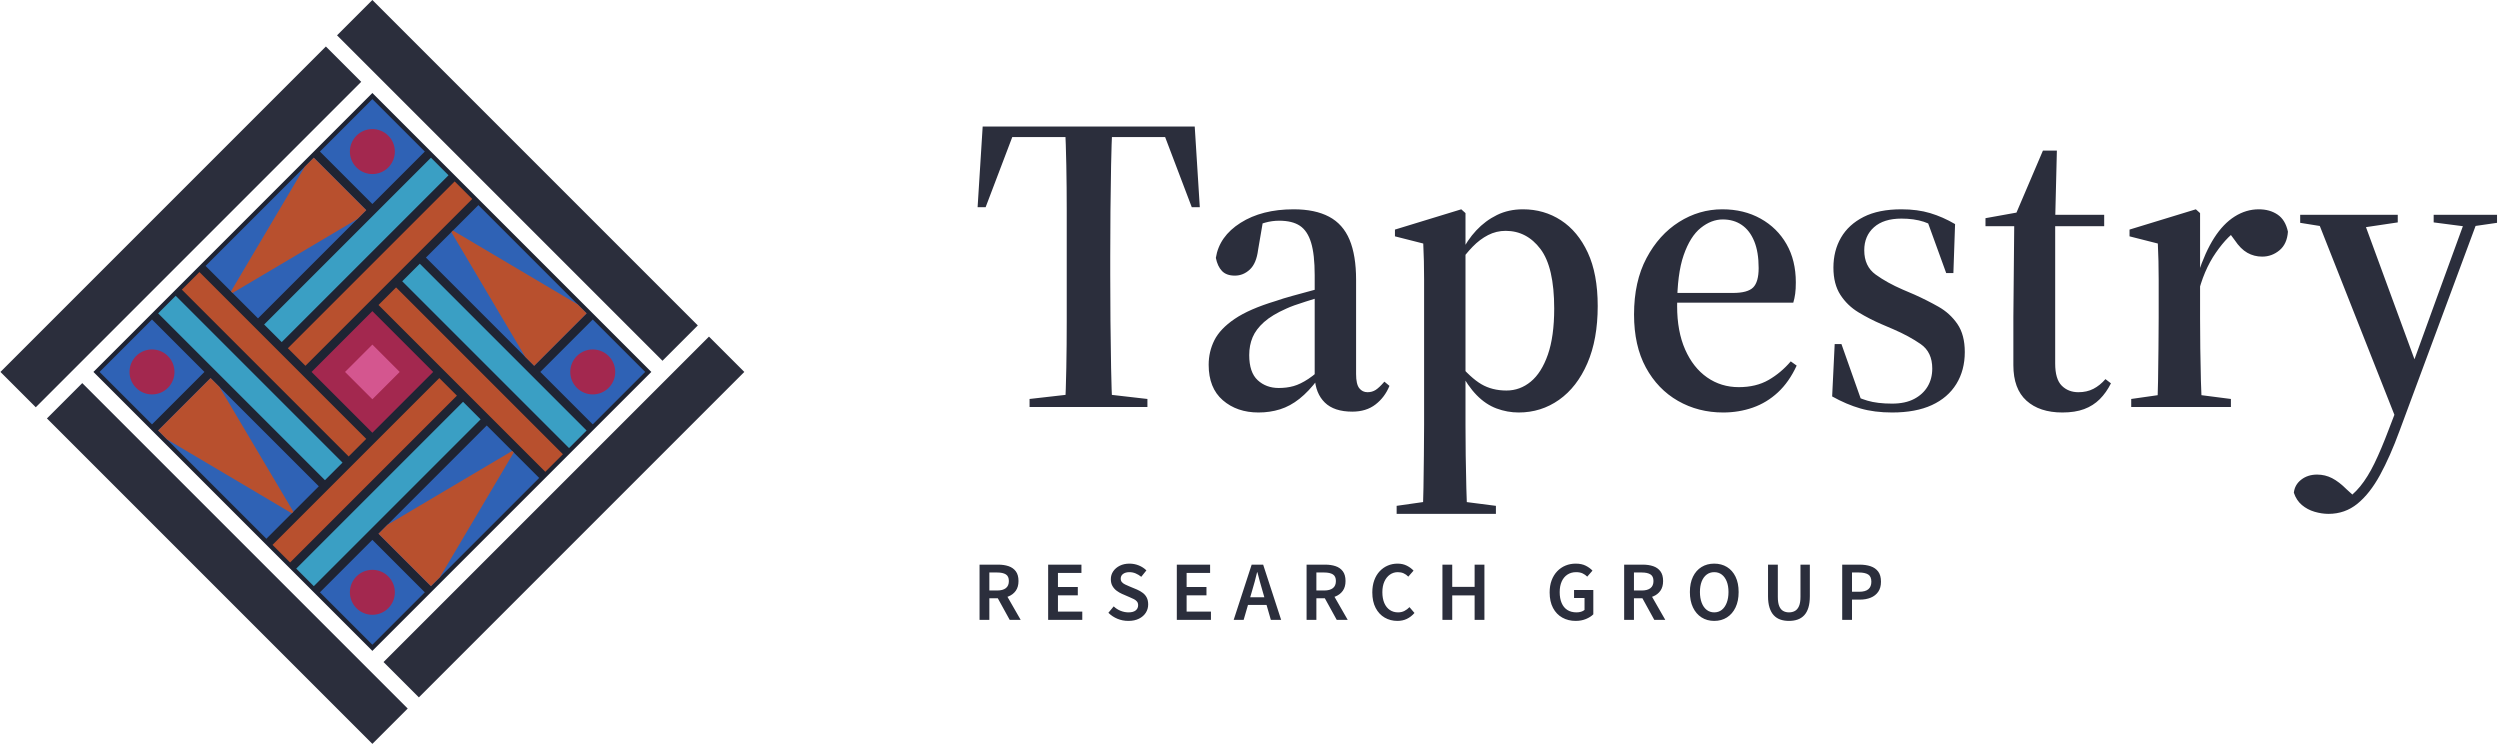
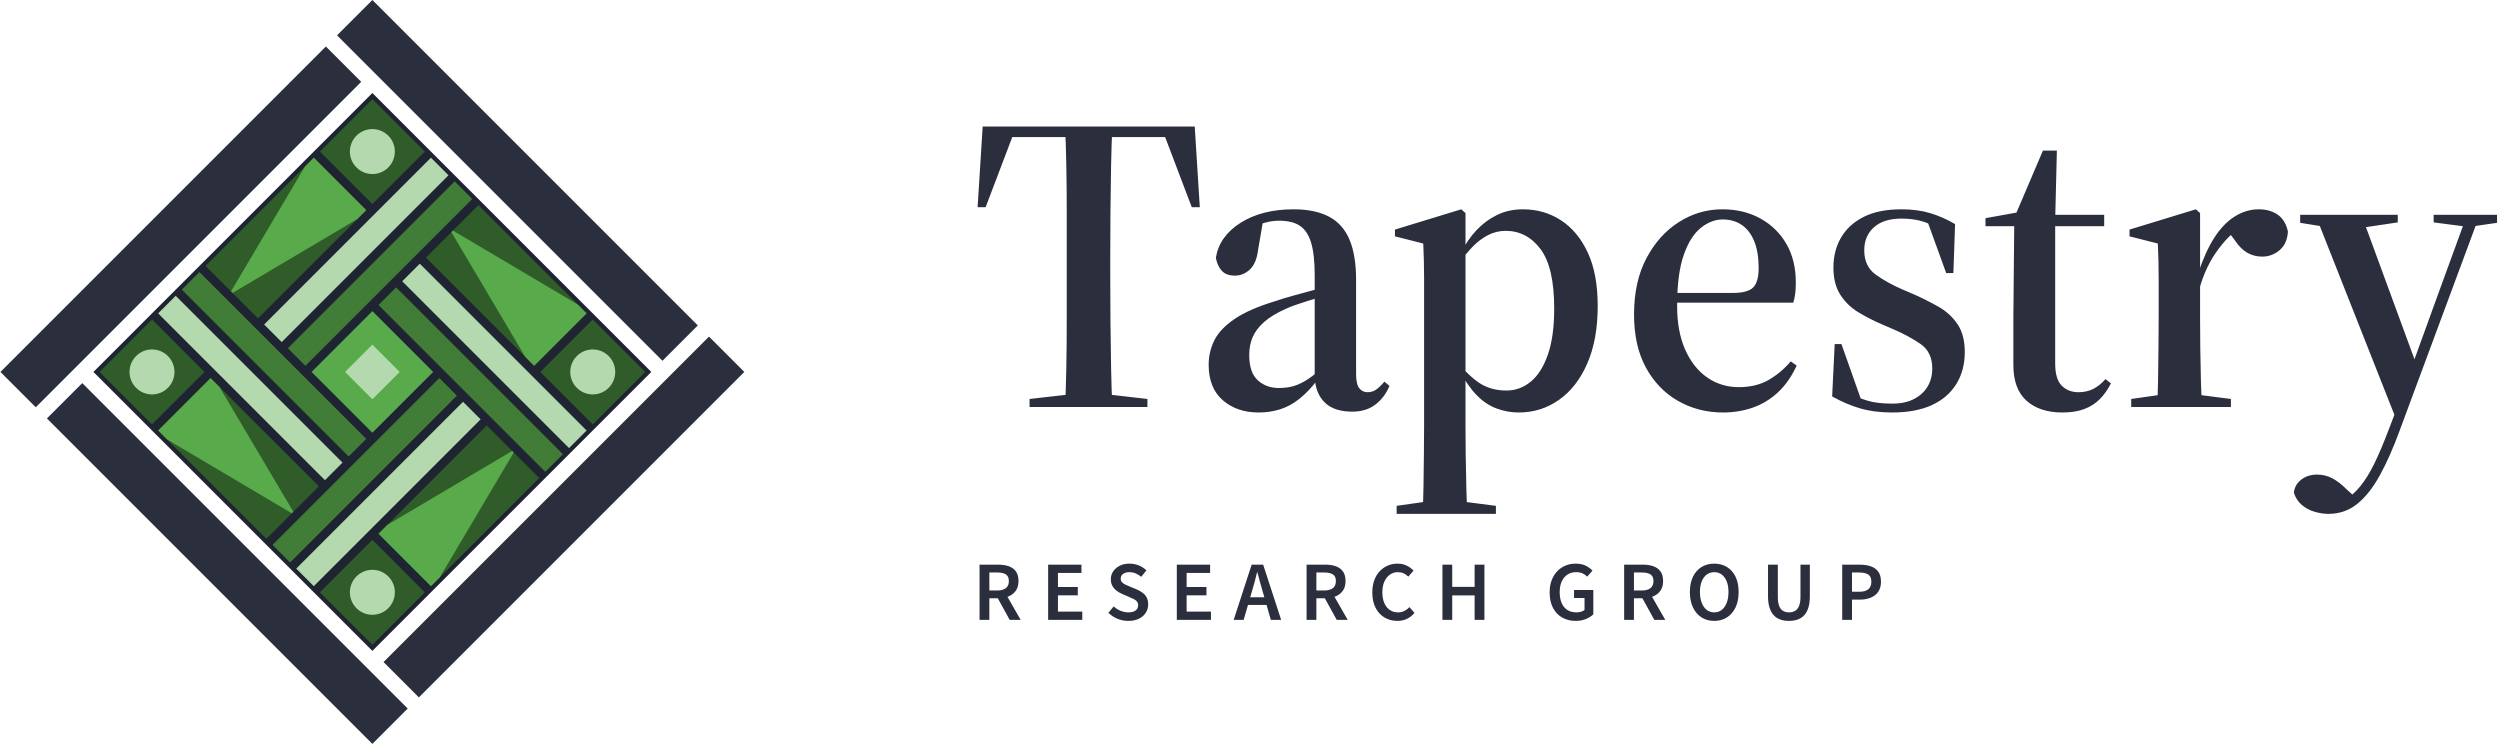
<svg xmlns="http://www.w3.org/2000/svg" viewBox="0.00 -192.70 1183.26 352.20" width="1183" height="352">
  <g transform="rotate(45 176.100 -16.600)">
    <rect x="51.578" y="-141.122" width="217.913" height="23.659" fill="#2b2e3c" />
    <rect x="276.962" y="-141.122" width="23.659" height="217.913" fill="#2b2e3c" />
    <rect x="82.709" y="84.262" width="217.913" height="23.659" fill="#2b2e3c" />
    <rect x="51.578" y="-109.991" width="23.659" height="217.913" fill="#2b2e3c" />
    <g transform="translate(82.709 -109.991) scale(186.7823)">
      <defs>
-         <clipPath id="Rst">
+         <clipPath id="Gst">
          <rect x="0.221" y="0.801" width="0.388" height="0.188" />
        </clipPath>
      </defs>
      <rect width="1" height="1" fill="#1f2433" />
      <g transform="rotate(0 0.5 0.5)">
-         <rect x="0.011" y="0.631" width="0.598" height="0.063" rx="0" fill="#b8502e" />
-         <rect x="0.011" y="0.716" width="0.598" height="0.063" rx="0" fill="#3a9fc4" />
-         <rect x="0.011" y="0.801" width="0.188" height="0.188" rx="0" fill="#2f62b5" />
-         <circle cx="0.105" cy="0.895" r="0.057" fill="#a3284f" />
-         <g clip-path="url(#Rst)">
-           <rect x="0.21" y="0.79" width="0.41" height="0.21" fill="#2f62b5" />
-           <path d="M0.21,0.79 L0.62,0.895 L0.21,1 Z" fill="#b8502e" />
+         <rect x="0.011" y="0.631" width="0.598" height="0.063" rx="0" fill="#417d37" />
+         <rect x="0.011" y="0.716" width="0.598" height="0.063" rx="0" fill="#b4d9ae" />
+         <rect x="0.011" y="0.801" width="0.188" height="0.188" rx="0" fill="#2f5c28" />
+         <circle cx="0.105" cy="0.895" r="0.057" fill="#b4d9ae" />
+         <g clip-path="url(#Gst)">
+           <rect x="0.21" y="0.79" width="0.41" height="0.21" fill="#2f5c28" />
+           <path d="M0.21,0.79 L0.62,0.895 L0.21,1 Z" fill="#58aa4b" />
        </g>
      </g>
      <g transform="rotate(90 0.5 0.5)">
-         <rect x="0.011" y="0.631" width="0.598" height="0.063" rx="0" fill="#b8502e" />
-         <rect x="0.011" y="0.716" width="0.598" height="0.063" rx="0" fill="#3a9fc4" />
-         <rect x="0.011" y="0.801" width="0.188" height="0.188" rx="0" fill="#2f62b5" />
-         <circle cx="0.105" cy="0.895" r="0.057" fill="#a3284f" />
-         <g clip-path="url(#Rst)">
-           <rect x="0.21" y="0.79" width="0.41" height="0.21" fill="#2f62b5" />
-           <path d="M0.21,0.79 L0.62,0.895 L0.21,1 Z" fill="#b8502e" />
+         <rect x="0.011" y="0.631" width="0.598" height="0.063" rx="0" fill="#417d37" />
+         <rect x="0.011" y="0.716" width="0.598" height="0.063" rx="0" fill="#b4d9ae" />
+         <rect x="0.011" y="0.801" width="0.188" height="0.188" rx="0" fill="#2f5c28" />
+         <circle cx="0.105" cy="0.895" r="0.057" fill="#b4d9ae" />
+         <g clip-path="url(#Gst)">
+           <rect x="0.21" y="0.79" width="0.41" height="0.21" fill="#2f5c28" />
+           <path d="M0.21,0.79 L0.62,0.895 L0.21,1 Z" fill="#58aa4b" />
        </g>
      </g>
      <g transform="rotate(180 0.5 0.5)">
-         <rect x="0.011" y="0.631" width="0.598" height="0.063" rx="0" fill="#b8502e" />
-         <rect x="0.011" y="0.716" width="0.598" height="0.063" rx="0" fill="#3a9fc4" />
-         <rect x="0.011" y="0.801" width="0.188" height="0.188" rx="0" fill="#2f62b5" />
-         <circle cx="0.105" cy="0.895" r="0.057" fill="#a3284f" />
-         <g clip-path="url(#Rst)">
-           <rect x="0.21" y="0.79" width="0.41" height="0.21" fill="#2f62b5" />
-           <path d="M0.21,0.79 L0.62,0.895 L0.21,1 Z" fill="#b8502e" />
+         <rect x="0.011" y="0.631" width="0.598" height="0.063" rx="0" fill="#417d37" />
+         <rect x="0.011" y="0.716" width="0.598" height="0.063" rx="0" fill="#b4d9ae" />
+         <rect x="0.011" y="0.801" width="0.188" height="0.188" rx="0" fill="#2f5c28" />
+         <circle cx="0.105" cy="0.895" r="0.057" fill="#b4d9ae" />
+         <g clip-path="url(#Gst)">
+           <rect x="0.21" y="0.79" width="0.41" height="0.21" fill="#2f5c28" />
+           <path d="M0.21,0.79 L0.62,0.895 L0.21,1 Z" fill="#58aa4b" />
        </g>
      </g>
      <g transform="rotate(270 0.5 0.5)">
-         <rect x="0.011" y="0.631" width="0.598" height="0.063" rx="0" fill="#b8502e" />
-         <rect x="0.011" y="0.716" width="0.598" height="0.063" rx="0" fill="#3a9fc4" />
-         <rect x="0.011" y="0.801" width="0.188" height="0.188" rx="0" fill="#2f62b5" />
-         <circle cx="0.105" cy="0.895" r="0.057" fill="#a3284f" />
-         <g clip-path="url(#Rst)">
-           <rect x="0.21" y="0.79" width="0.41" height="0.21" fill="#2f62b5" />
-           <path d="M0.21,0.79 L0.62,0.895 L0.21,1 Z" fill="#b8502e" />
+         <rect x="0.011" y="0.631" width="0.598" height="0.063" rx="0" fill="#417d37" />
+         <rect x="0.011" y="0.716" width="0.598" height="0.063" rx="0" fill="#b4d9ae" />
+         <rect x="0.011" y="0.801" width="0.188" height="0.188" rx="0" fill="#2f5c28" />
+         <circle cx="0.105" cy="0.895" r="0.057" fill="#b4d9ae" />
+         <g clip-path="url(#Gst)">
+           <rect x="0.21" y="0.79" width="0.41" height="0.21" fill="#2f5c28" />
+           <path d="M0.21,0.79 L0.62,0.895 L0.21,1 Z" fill="#58aa4b" />
        </g>
      </g>
-       <rect x="0.391" y="0.391" width="0.218" height="0.218" rx="0" fill="#a3284f" />
-       <rect x="0.451" y="0.451" width="0.098" height="0.098" rx="0" fill="#d4568f" />
+       <rect x="0.391" y="0.391" width="0.218" height="0.218" rx="0" fill="#58aa4b" />
+       <rect x="0.451" y="0.451" width="0.098" height="0.098" rx="0" fill="#b4d9ae" />
    </g>
  </g>
  <path d="M487.26 0.0V-3.8L510.06 -6.4H520.46L543.06 -3.8V0.0ZM504.06 0.0Q504.46 -8.0 504.66 -18.6Q504.86 -29.2 504.86 -40.7Q504.86 -52.2 504.86 -62.6V-71.4Q504.86 -81.8 504.86 -93.0Q504.86 -104.2 504.66 -114.5Q504.46 -124.8 504.06 -132.8H526.46Q526.06 -124.8 525.86 -114.4Q525.66 -104.0 525.56 -92.9Q525.46 -81.8 525.46 -71.4V-62.6Q525.46 -52.2 525.56 -40.7Q525.66 -29.2 525.86 -18.6Q526.06 -8.0 526.46 0.0ZM462.66 -94.6 465.06 -132.8H565.46L567.86 -94.6H564.06L550.46 -130.4L557.86 -127.8H472.66L480.06 -130.4L466.46 -94.6ZM595.66 2.6Q585.46 2.6 578.76 -3.2Q572.06 -9.0 572.06 -20.0Q572.06 -26.2 574.76 -31.6Q577.46 -37.0 584.36 -41.7Q591.26 -46.4 603.86 -50.2Q607.26 -51.4 611.66 -52.6Q616.06 -53.8 621.56 -55.3Q627.06 -56.8 633.06 -58.2V-54.6Q624.06 -51.8 617.96 -49.9Q611.86 -48.0 608.86 -46.6Q602.06 -43.6 598.26 -40.2Q594.46 -36.8 592.86 -33.0Q591.26 -29.2 591.26 -24.6Q591.26 -16.4 595.26 -12.7Q599.26 -9.0 605.26 -9.0Q609.06 -9.0 612.26 -9.9Q615.46 -10.8 619.26 -13.3Q623.06 -15.8 628.06 -20.8L629.66 -13.0H623.66Q619.46 -7.4 615.06 -3.9Q610.66 -0.4 605.86 1.1Q601.06 2.6 595.66 2.6ZM640.06 2.2Q631.46 2.2 627.06 -2.1Q622.66 -6.4 622.26 -14.0V-14.6V-62.4Q622.26 -72.2 620.56 -77.8Q618.86 -83.4 615.26 -85.8Q611.66 -88.2 605.46 -88.2Q602.06 -88.2 598.86 -87.3Q595.66 -86.4 592.26 -85.2L598.06 -89.6L595.46 -74.4Q594.66 -68.0 591.56 -65.1Q588.46 -62.2 584.46 -62.2Q580.46 -62.2 578.36 -64.4Q576.26 -66.6 575.46 -70.6Q577.06 -80.8 587.16 -87.2Q597.26 -93.6 612.26 -93.6Q622.46 -93.6 629.06 -90.1Q635.66 -86.6 638.76 -79.2Q641.86 -71.8 641.86 -60.2V-15.6Q641.86 -10.8 643.36 -8.9Q644.86 -7.0 647.26 -7.0Q649.46 -7.0 651.16 -8.1Q652.86 -9.2 655.26 -12.0L657.66 -10.0Q655.46 -4.6 651.06 -1.2Q646.66 2.2 640.06 2.2ZM661.06 50.6V46.8L679.26 44.2H687.86L708.06 46.8V50.6ZM673.26 50.6Q673.66 45.6 673.76 38.3Q673.86 31.0 673.96 23.0Q674.06 15.0 674.06 8.4V-49.8Q674.06 -55.8 674.06 -60.4Q674.06 -65.0 673.96 -69.1Q673.86 -73.2 673.66 -77.4L660.26 -80.8V-84.0L691.66 -93.6L693.66 -91.8V-75.2V-74.4V-15.8V-15.0V8.4Q693.66 15.0 693.76 23.0Q693.86 31.0 694.06 38.3Q694.26 45.6 694.46 50.6ZM718.86 2.6Q713.46 2.6 708.36 0.7Q703.26 -1.2 698.96 -5.6Q694.66 -10.0 691.06 -17.0H688.46L689.86 -21.2Q696.06 -13.8 701.16 -10.8Q706.26 -7.8 713.06 -7.8Q719.46 -7.8 724.56 -12.0Q729.66 -16.2 732.66 -24.8Q735.66 -33.4 735.66 -46.6Q735.66 -66.2 729.16 -74.8Q722.66 -83.4 712.66 -83.4Q708.26 -83.4 704.36 -81.4Q700.46 -79.4 697.06 -75.9Q693.66 -72.4 690.46 -67.8L689.26 -72.8H691.46Q694.46 -79.0 698.76 -83.6Q703.06 -88.2 708.56 -90.9Q714.06 -93.6 720.86 -93.6Q730.86 -93.6 738.86 -88.4Q746.86 -83.2 751.56 -73.1Q756.26 -63.0 756.26 -47.8Q756.26 -32.0 751.36 -20.7Q746.46 -9.4 737.96 -3.4Q729.46 2.6 718.86 2.6ZM815.66 2.6Q803.86 2.6 794.26 -2.9Q784.66 -8.4 779.06 -18.7Q773.46 -29.0 773.46 -43.8Q773.46 -59.4 779.36 -70.5Q785.26 -81.6 794.76 -87.6Q804.26 -93.6 815.26 -93.6Q825.46 -93.6 833.36 -89.2Q841.26 -84.8 845.66 -77.1Q850.06 -69.4 850.06 -59.0Q850.06 -55.8 849.76 -53.6Q849.46 -51.4 848.86 -49.4H781.26V-54.0H820.26Q827.26 -54.0 829.86 -56.6Q832.46 -59.2 832.46 -65.8Q832.46 -73.4 830.36 -78.5Q828.26 -83.6 824.46 -86.2Q820.66 -88.8 815.46 -88.8Q810.06 -88.8 805.06 -84.8Q800.06 -80.8 796.96 -71.9Q793.86 -63.0 793.86 -47.8Q793.86 -35.8 797.66 -27.2Q801.46 -18.6 808.06 -14.0Q814.66 -9.4 823.06 -9.4Q831.26 -9.4 837.16 -12.8Q843.06 -16.2 847.66 -21.6L850.46 -19.6Q846.86 -11.8 841.56 -6.9Q836.26 -2.0 829.66 0.3Q823.06 2.6 815.66 2.6ZM895.66 2.6Q887.26 2.6 880.66 0.7Q874.06 -1.2 867.26 -5.0L868.46 -29.8H871.66L881.06 -3.2H874.26V-7.0Q879.26 -4.4 883.96 -3.0Q888.66 -1.6 895.66 -1.6Q901.86 -1.6 906.06 -3.8Q910.26 -6.0 912.46 -9.7Q914.66 -13.4 914.66 -18.2Q914.66 -26.0 909.16 -29.8Q903.66 -33.6 896.26 -36.8L890.66 -39.2Q885.06 -41.6 879.76 -44.8Q874.46 -48.0 871.16 -53.1Q867.86 -58.2 867.86 -66.0Q867.86 -74.0 871.46 -80.2Q875.06 -86.4 882.16 -90.0Q889.26 -93.6 900.06 -93.6Q907.66 -93.6 913.66 -91.8Q919.66 -90.0 925.46 -86.6L924.66 -63.4H921.26L912.26 -88.2H919.66V-82.6Q915.26 -86.2 910.66 -87.7Q906.06 -89.2 900.06 -89.2Q891.66 -89.2 887.06 -85.1Q882.46 -81.0 882.46 -74.2Q882.46 -66.6 887.86 -62.7Q893.26 -58.8 900.66 -55.6L906.26 -53.2Q912.06 -50.6 917.56 -47.5Q923.06 -44.4 926.56 -39.3Q930.06 -34.2 930.06 -26.0Q930.06 -17.4 926.06 -10.9Q922.06 -4.4 914.46 -0.9Q906.86 2.6 895.66 2.6ZM963.86 -85.6V-91.0H996.06V-85.6ZM976.26 2.6Q965.46 2.6 959.26 -3.0Q953.06 -8.6 953.06 -19.8Q953.06 -25.8 953.06 -30.6Q953.06 -35.4 953.06 -42.6L953.46 -85.6H939.86V-89.4L959.86 -93.0L953.06 -88.6L967.06 -121.4H973.66L972.86 -88.6V-87.2V-20.6Q972.86 -13.2 975.96 -10.1Q979.06 -7.0 983.86 -7.0Q987.86 -7.0 990.96 -8.6Q994.06 -10.2 996.66 -13.2L999.26 -11.2Q997.06 -6.8 993.96 -3.7Q990.86 -0.6 986.56 1.0Q982.26 2.6 976.26 2.6ZM1008.86 0.0V-3.8L1027.06 -6.4H1035.86L1056.06 -3.8V0.0ZM1021.06 0.0Q1021.46 -4.8 1021.56 -12.3Q1021.66 -19.8 1021.76 -27.7Q1021.86 -35.6 1021.86 -42.2V-49.8Q1021.86 -55.8 1021.86 -60.4Q1021.86 -65.0 1021.76 -69.1Q1021.66 -73.2 1021.46 -77.4L1008.06 -80.8V-84.0L1039.46 -93.6L1041.46 -91.8V-63.4V-62.8V-42.2Q1041.46 -35.6 1041.56 -27.7Q1041.66 -19.8 1041.86 -12.3Q1042.06 -4.8 1042.46 0.0ZM1040.26 -52.6 1037.66 -63.0H1040.46Q1043.86 -73.4 1048.16 -80.1Q1052.46 -86.8 1057.86 -90.2Q1063.26 -93.6 1069.26 -93.6Q1074.46 -93.6 1078.16 -91.1Q1081.86 -88.6 1083.06 -83.0Q1082.66 -77.2 1079.06 -74.2Q1075.46 -71.2 1070.86 -71.2Q1067.06 -71.2 1063.86 -73.0Q1060.66 -74.8 1057.86 -79.0L1053.86 -84.4L1060.46 -84.6Q1054.86 -81.6 1048.96 -73.1Q1043.06 -64.6 1040.26 -52.6ZM1102.26 50.6Q1099.06 50.6 1095.66 49.6Q1092.26 48.6 1089.66 46.4Q1087.06 44.2 1085.86 40.6Q1086.26 36.8 1089.36 34.4Q1092.46 32.0 1096.86 32.0Q1100.66 32.0 1103.96 33.7Q1107.26 35.4 1110.86 39.0L1115.26 43.0L1112.86 44.8H1109.06Q1113.66 42.0 1117.26 37.6Q1120.86 33.2 1124.06 26.6Q1127.26 20.0 1130.66 11.0L1137.26 -6.2L1137.46 -7.4L1153.86 -52.6L1167.86 -91.0H1173.86L1135.86 11.4Q1131.46 23.4 1126.66 32.2Q1121.86 41.0 1115.96 45.8Q1110.06 50.6 1102.26 50.6ZM1134.06 5.2 1096.06 -91.0H1117.86L1144.66 -18.0L1138.66 -5.0ZM1088.86 -87.2V-91.0H1135.06V-87.4L1116.26 -84.6H1105.06ZM1152.06 -87.4V-91.0H1182.06V-87.2L1169.66 -85.4H1167.46Z" fill="#2b2e3c" />
  <path d="M463.58 100.8V74.64H472.42Q475.14 74.64 477.3 75.36Q479.46 76.08 480.74 77.78Q482.02 79.48 482.02 82.4Q482.02 85.2 480.74 87.0Q479.46 88.8 477.3 89.68Q475.14 90.56 472.42 90.56H468.22V100.8ZM468.22 86.88H471.94Q474.62 86.88 476.04 85.76Q477.46 84.64 477.46 82.4Q477.46 80.16 476.04 79.26Q474.62 78.36 471.94 78.36H468.22ZM477.86 100.8 471.54 89.32 474.9 86.56 483.06 100.8ZM496.06 100.8V74.64H511.82V78.56H500.7V85.24H510.1V89.16H500.7V96.88H512.22V100.8ZM534.02 101.28Q531.3 101.28 528.88 100.28Q526.46 99.28 524.58 97.44L527.1 94.4Q528.5 95.76 530.36 96.5Q532.22 97.24 534.1 97.24Q536.34 97.24 537.5 96.32Q538.66 95.4 538.66 93.88Q538.66 92.8 538.14 92.14Q537.62 91.48 536.72 91.0Q535.82 90.52 534.62 90.04L531.02 88.48Q529.74 87.92 528.52 87.02Q527.3 86.12 526.52 84.78Q525.74 83.44 525.74 81.52Q525.74 79.44 526.88 77.78Q528.02 76.12 530.0 75.14Q531.98 74.16 534.54 74.16Q536.9 74.16 539.0 75.02Q541.1 75.88 542.58 77.36L540.14 80.4Q538.86 79.36 537.46 78.78Q536.06 78.2 534.54 78.2Q532.7 78.2 531.56 79.02Q530.42 79.84 530.42 81.28Q530.42 82.28 531.0 82.94Q531.58 83.6 532.56 84.06Q533.54 84.52 534.58 84.96L538.14 86.44Q539.7 87.12 540.9 88.04Q542.1 88.96 542.76 90.28Q543.42 91.6 543.42 93.52Q543.42 95.64 542.3 97.4Q541.18 99.16 539.08 100.22Q536.98 101.28 534.02 101.28ZM556.98 100.8V74.64H572.74V78.56H561.62V85.24H571.02V89.16H561.62V96.88H573.14V100.8ZM583.9 100.8 592.42 74.64H597.86L606.38 100.8H601.5L597.5 86.88Q596.86 84.8 596.28 82.6Q595.7 80.4 595.14 78.24H594.98Q594.46 80.44 593.88 82.62Q593.3 84.8 592.66 86.88L588.62 100.8ZM588.94 93.72V90.08H601.26V93.72ZM618.42 100.8V74.64H627.26Q629.98 74.64 632.14 75.36Q634.3 76.08 635.58 77.78Q636.86 79.48 636.86 82.4Q636.86 85.2 635.58 87.0Q634.3 88.8 632.14 89.68Q629.98 90.56 627.26 90.56H623.06V100.8ZM623.06 86.88H626.78Q629.46 86.88 630.88 85.76Q632.3 84.64 632.3 82.4Q632.3 80.16 630.88 79.26Q629.46 78.36 626.78 78.36H623.06ZM632.7 100.8 626.38 89.32 629.74 86.56 637.9 100.8ZM661.42 101.28Q658.1 101.28 655.4 99.72Q652.7 98.16 651.12 95.14Q649.54 92.12 649.54 87.8Q649.54 84.6 650.46 82.06Q651.38 79.52 653.04 77.76Q654.7 76.0 656.86 75.08Q659.02 74.16 661.5 74.16Q663.98 74.16 665.9 75.14Q667.82 76.12 669.06 77.48L666.58 80.32Q665.58 79.28 664.36 78.74Q663.14 78.2 661.62 78.2Q659.54 78.2 657.88 79.36Q656.22 80.52 655.26 82.64Q654.3 84.76 654.3 87.68Q654.3 90.68 655.22 92.82Q656.14 94.96 657.82 96.1Q659.5 97.24 661.74 97.24Q663.42 97.24 664.74 96.56Q666.06 95.88 667.14 94.76L669.5 97.52Q667.9 99.36 665.9 100.32Q663.9 101.28 661.42 101.28ZM682.74 100.8V74.64H687.38V85.16H697.98V74.64H702.62V100.8H697.98V89.2H687.38V100.8ZM745.82 101.28Q742.3 101.28 739.5 99.72Q736.7 98.16 735.1 95.14Q733.5 92.12 733.5 87.8Q733.5 84.6 734.44 82.08Q735.38 79.56 737.08 77.78Q738.78 76.0 741.02 75.08Q743.26 74.16 745.86 74.16Q748.66 74.16 750.62 75.16Q752.58 76.16 753.78 77.48L751.3 80.32Q750.34 79.36 749.1 78.78Q747.86 78.2 746.02 78.2Q743.7 78.2 741.94 79.34Q740.18 80.48 739.22 82.6Q738.26 84.72 738.26 87.68Q738.26 90.64 739.18 92.8Q740.1 94.96 741.88 96.1Q743.66 97.24 746.26 97.24Q747.38 97.24 748.38 96.94Q749.38 96.64 750.02 96.08V90.44H745.06V86.64H754.18V98.16Q752.86 99.48 750.68 100.38Q748.5 101.28 745.82 101.28ZM768.78 100.8V74.64H777.62Q780.34 74.64 782.5 75.36Q784.66 76.08 785.94 77.78Q787.22 79.48 787.22 82.4Q787.22 85.2 785.94 87.0Q784.66 88.8 782.5 89.68Q780.34 90.56 777.62 90.56H773.42V100.8ZM773.42 86.88H777.14Q779.82 86.88 781.24 85.76Q782.66 84.64 782.66 82.4Q782.66 80.16 781.24 79.26Q779.82 78.36 777.14 78.36H773.42ZM783.06 100.8 776.74 89.32 780.1 86.56 788.26 100.8ZM811.42 101.28Q808.02 101.28 805.42 99.62Q802.82 97.96 801.36 94.9Q799.9 91.84 799.9 87.6Q799.9 83.36 801.36 80.36Q802.82 77.36 805.42 75.76Q808.02 74.16 811.42 74.16Q814.86 74.16 817.46 75.76Q820.06 77.36 821.52 80.36Q822.98 83.36 822.98 87.6Q822.98 91.84 821.52 94.9Q820.06 97.96 817.46 99.62Q814.86 101.28 811.42 101.28ZM811.42 97.24Q813.5 97.24 815.0 96.06Q816.5 94.88 817.34 92.7Q818.18 90.52 818.18 87.6Q818.18 84.68 817.34 82.58Q816.5 80.48 815.0 79.34Q813.5 78.2 811.42 78.2Q809.38 78.2 807.86 79.34Q806.34 80.48 805.5 82.58Q804.66 84.68 804.66 87.6Q804.66 90.52 805.5 92.7Q806.34 94.88 807.86 96.06Q809.38 97.24 811.42 97.24ZM846.82 101.28Q844.54 101.28 842.72 100.64Q840.9 100.0 839.6 98.6Q838.3 97.2 837.6 94.96Q836.9 92.72 836.9 89.56V74.64H841.54V89.92Q841.54 92.68 842.2 94.28Q842.86 95.88 844.06 96.56Q845.26 97.24 846.82 97.24Q848.42 97.24 849.64 96.56Q850.86 95.88 851.56 94.28Q852.26 92.68 852.26 89.92V74.64H856.7V89.56Q856.7 92.72 856.02 94.96Q855.34 97.2 854.04 98.6Q852.74 100.0 850.92 100.64Q849.1 101.28 846.82 101.28ZM872.02 100.8V74.64H880.26Q883.18 74.64 885.46 75.4Q887.74 76.16 889.06 77.92Q890.38 79.68 890.38 82.72Q890.38 85.6 889.08 87.48Q887.78 89.36 885.52 90.28Q883.26 91.2 880.42 91.2H876.66V100.8ZM876.66 87.48H880.06Q882.98 87.48 884.4 86.28Q885.82 85.08 885.82 82.72Q885.82 80.24 884.32 79.3Q882.82 78.36 879.9 78.36H876.66Z" fill="#2b2e3c" />
</svg>
